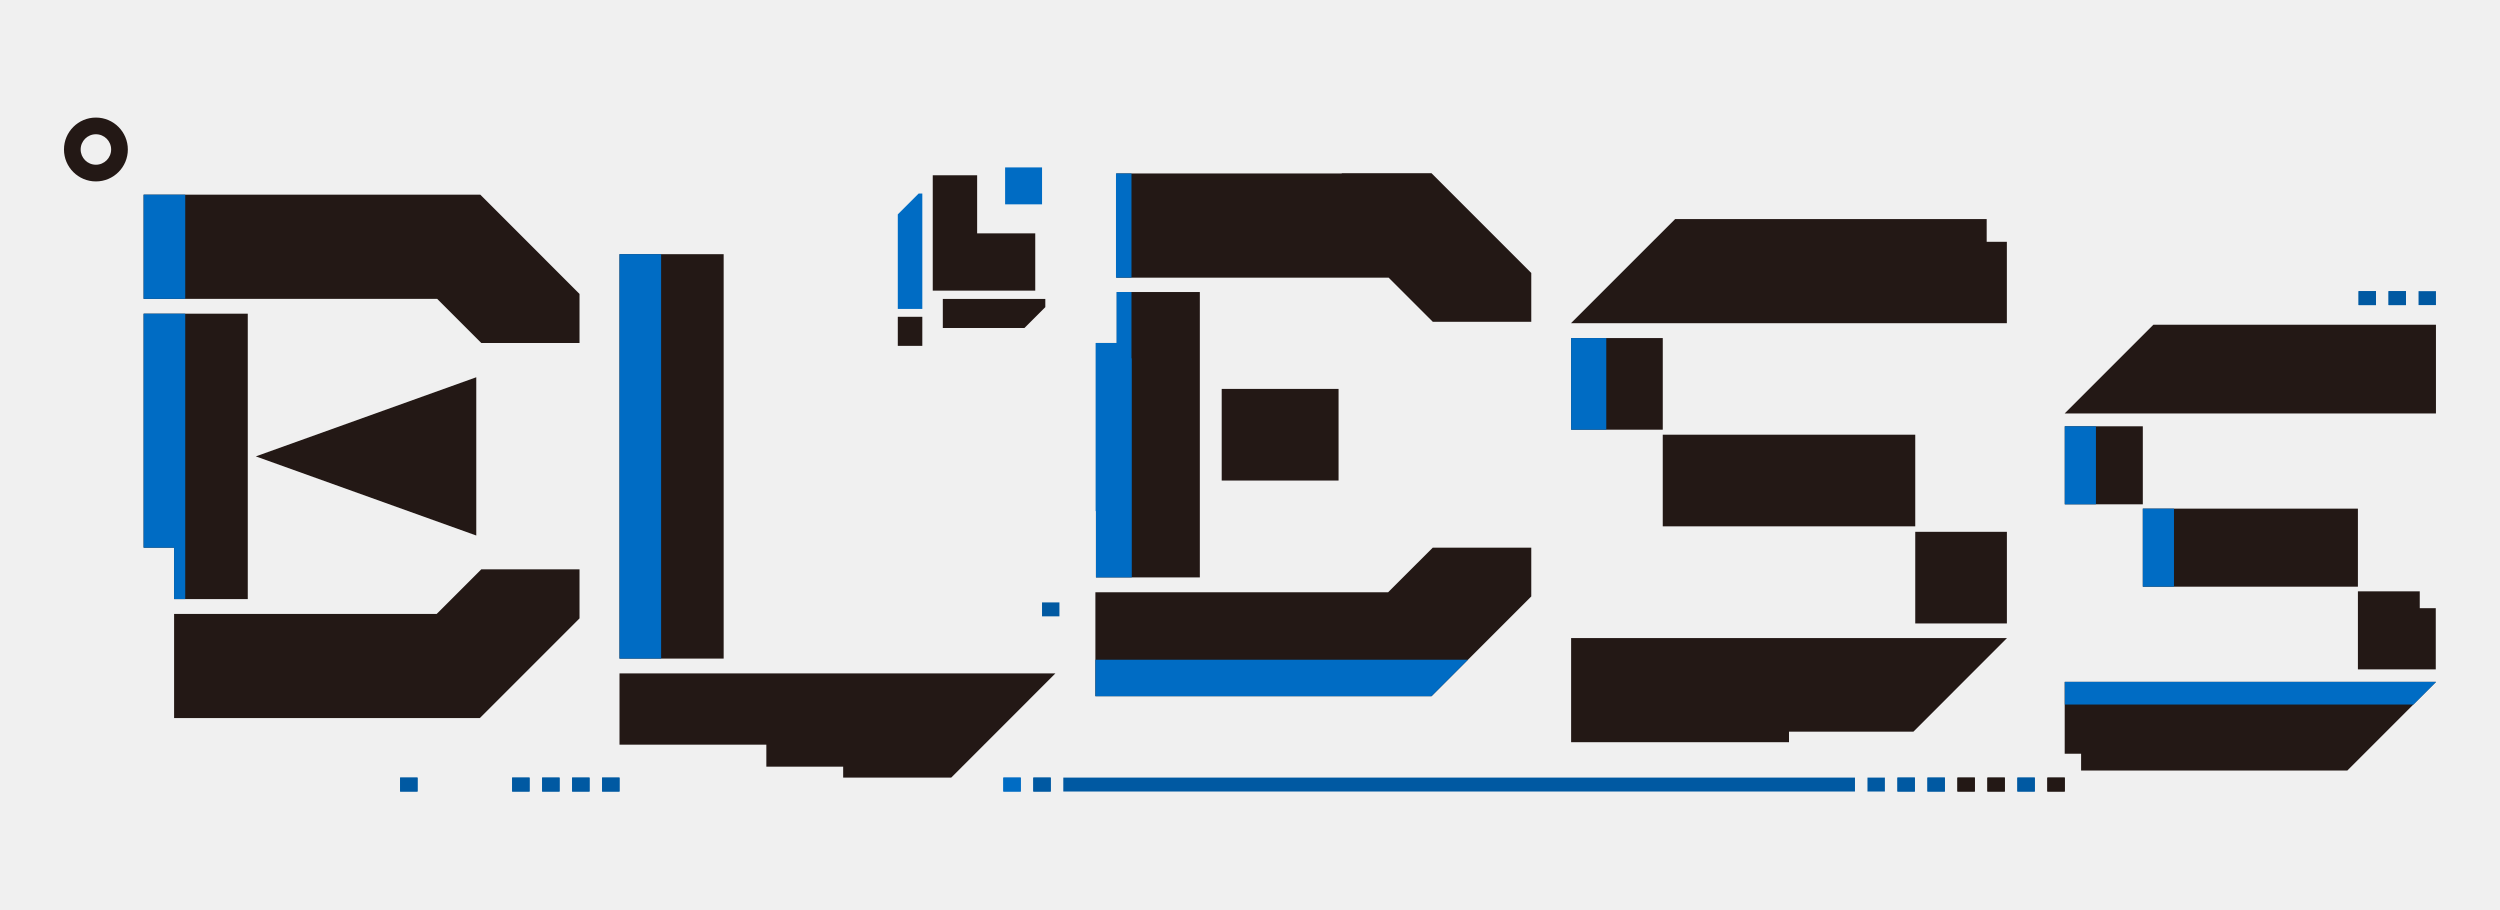
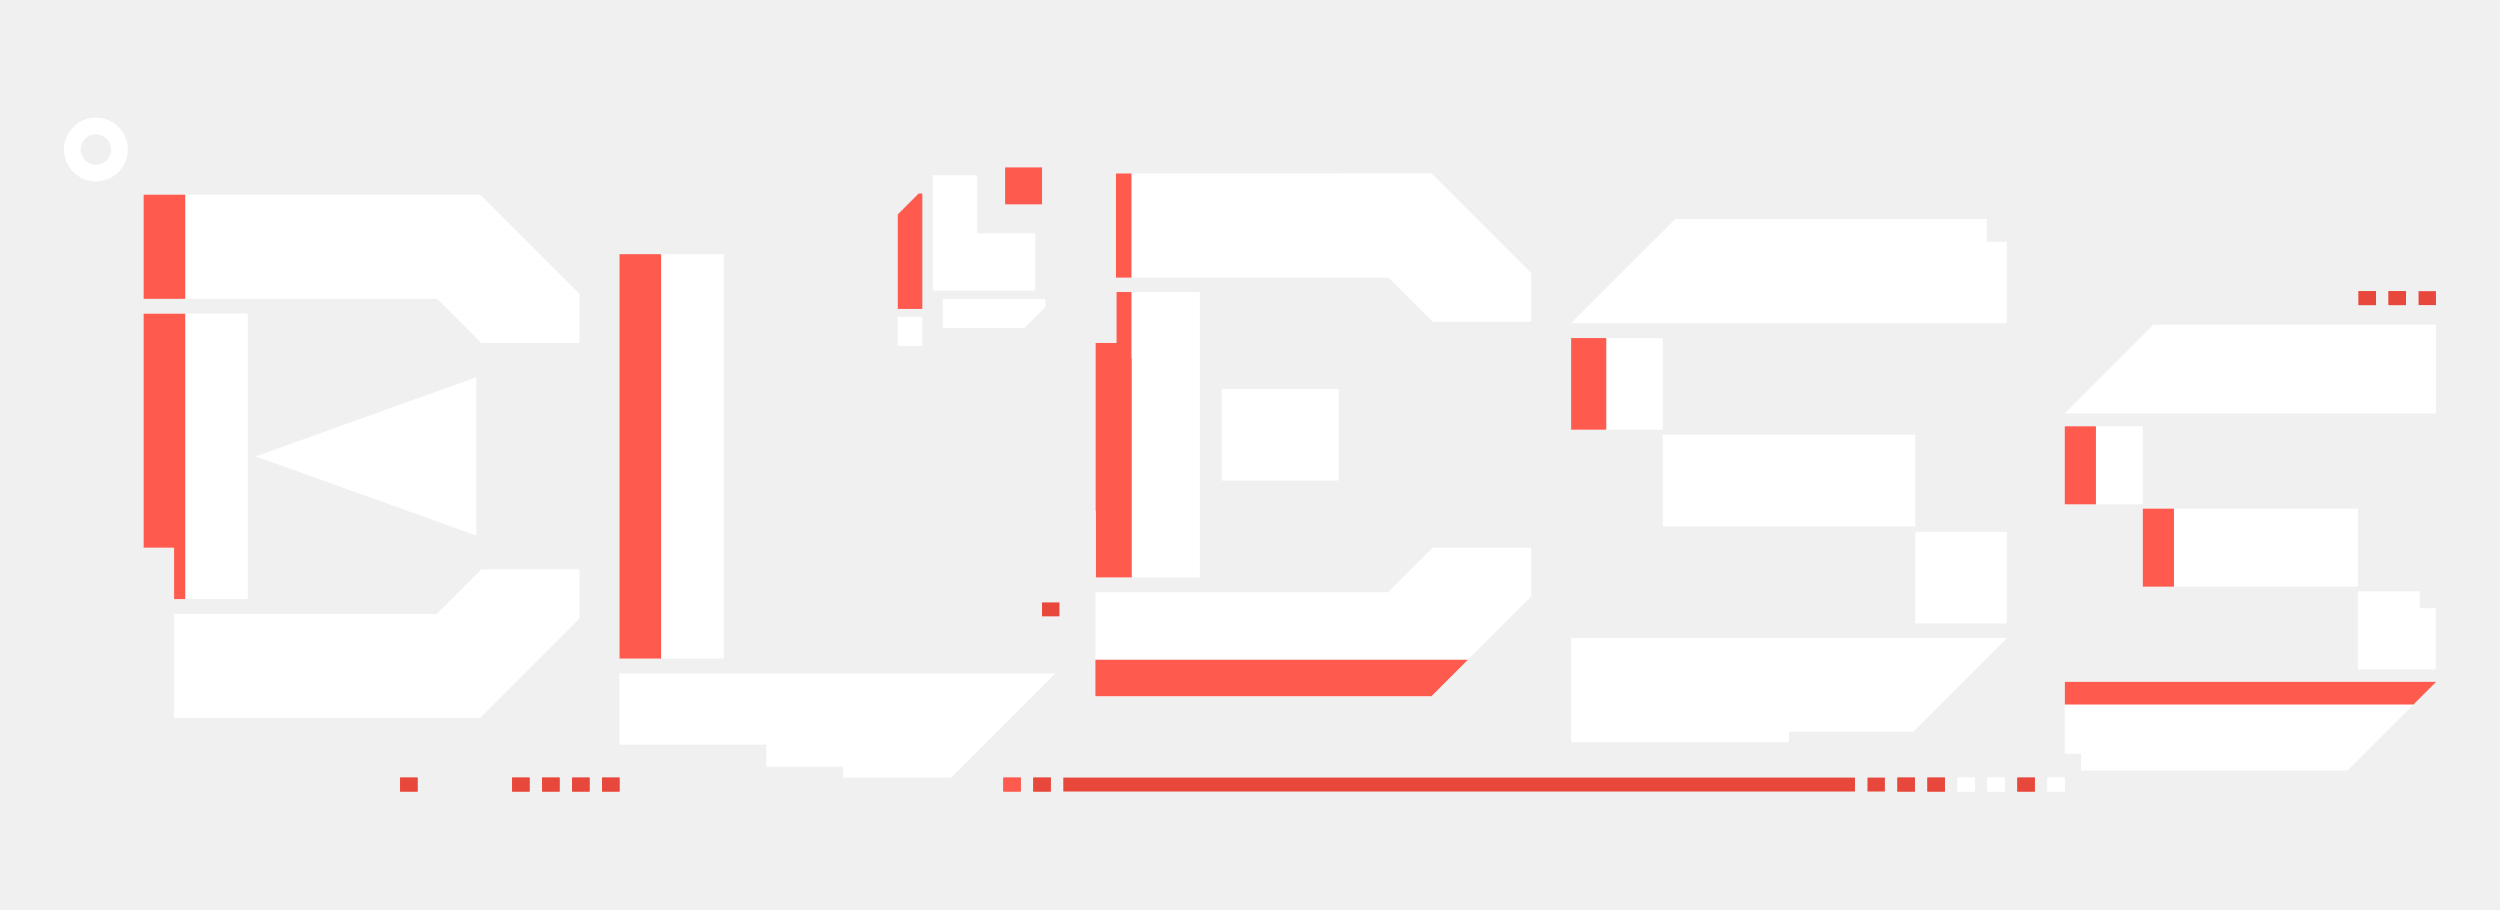
<svg xmlns="http://www.w3.org/2000/svg" viewBox="0 0 1100 400">
  <defs>
    <style>
-       .cls-1 {
-         fill: #006cc4;
-       }
- 
-       .cls-2 {
-         fill: #231815;
-       }
- 
-       .cls-3 {
-         fill: #0059a2;
-       }
- 
-       @media (prefers-color-scheme: dark) {
-         .cls-1 { fill: #4da3e8; }
-         .cls-2 { fill: #f2f8ff; }
-         .cls-3 { fill: #2f8fdb; }
-       }
+       .cls-1 { fill: #ff5a4e; }
+       .cls-2 { fill: #ffffff; }
+       .cls-3 { fill: #e8483b; }
    </style>
  </defs>
  <g id="_요소1" data-name="요소1">
    <polygon class="cls-1" points="404.2 85.16 405.82 85.16 405.82 135.92 395.03 135.92 395.03 94.33 404.2 85.16" />
    <polygon class="cls-2" points="455.51 102.68 455.51 127.88 410.41 127.88 410.41 77.12 429.94 77.12 429.94 102.68 455.51 102.68" />
    <rect class="cls-2" x="395.03" y="139.39" width="10.79" height="12.79" />
    <polygon class="cls-2" points="459.94 131.52 459.94 135.14 450.76 144.31 414.84 144.31 414.84 131.52 459.94 131.52" />
    <rect class="cls-1" x="442.25" y="73.66" width="16.25" height="16.25" />
  </g>
  <g id="_요소2" data-name="요소2">
    <path class="cls-2" d="M42.2,51.73c-7.76,0-14.05,6.29-14.05,14.05s6.29,14.05,14.05,14.05,14.05-6.29,14.05-14.05-6.3-14.05-14.05-14.05ZM42.19,59.07c3.71,0,6.71,3,6.71,6.7s-3,6.71-6.71,6.71-6.7-3.01-6.7-6.71,3-6.7,6.7-6.7Z" />
  </g>
  <g id="_요소3" data-name="요소3">
    <rect class="cls-3" x="834.88" y="342.14" width="7.66" height="6.13" />
    <rect class="cls-3" x="848.08" y="342.14" width="7.66" height="6.13" />
    <rect class="cls-2" x="861.27" y="342.14" width="7.66" height="6.13" />
    <rect class="cls-2" x="874.46" y="342.14" width="7.66" height="6.13" />
    <rect class="cls-3" x="887.65" y="342.14" width="7.66" height="6.13" />
    <rect class="cls-2" x="900.84" y="342.14" width="7.66" height="6.13" />
    <rect class="cls-3" x="887.65" y="342.14" width="7.66" height="6.13" />
    <rect class="cls-2" x="900.84" y="342.14" width="7.66" height="6.13" />
    <rect class="cls-2" x="874.46" y="342.14" width="7.66" height="6.13" />
    <rect class="cls-2" x="861.27" y="342.14" width="7.66" height="6.13" />
    <rect class="cls-3" x="848.08" y="342.14" width="7.66" height="6.13" />
    <rect class="cls-3" x="834.88" y="342.14" width="7.66" height="6.13" />
    <rect class="cls-3" x="821.69" y="342.14" width="7.66" height="6.13" />
    <rect class="cls-1" x="441.47" y="342.14" width="7.66" height="6.13" />
    <rect class="cls-3" x="454.66" y="342.14" width="7.66" height="6.13" />
    <rect class="cls-3" x="454.66" y="342.14" width="7.66" height="6.13" />
    <rect class="cls-3" x="467.85" y="342.14" width="348.34" height="6.13" />
    <rect class="cls-1" x="441.47" y="342.14" width="7.66" height="6.13" />
    <rect class="cls-3" x="225.34" y="342.14" width="7.66" height="6.13" />
    <rect class="cls-3" x="238.54" y="342.14" width="7.66" height="6.13" />
    <rect class="cls-3" x="251.73" y="342.14" width="7.66" height="6.13" />
    <rect class="cls-3" x="264.92" y="342.14" width="7.66" height="6.13" />
    <rect class="cls-3" x="251.73" y="342.14" width="7.66" height="6.13" />
    <rect class="cls-3" x="264.92" y="342.14" width="7.66" height="6.13" />
    <rect class="cls-3" x="238.54" y="342.14" width="7.66" height="6.13" />
    <rect class="cls-3" x="225.34" y="342.14" width="7.66" height="6.13" />
    <rect class="cls-3" x="176.05" y="342.14" width="7.66" height="6.13" />
    <rect class="cls-3" x="176.05" y="342.14" width="7.66" height="6.13" />
    <rect class="cls-3" x="1050.97" y="128.11" width="7.66" height="6.13" />
    <rect class="cls-3" x="1037.78" y="128.11" width="7.66" height="6.13" />
    <rect class="cls-3" x="1037.78" y="128.11" width="7.66" height="6.13" />
    <rect class="cls-3" x="1050.97" y="128.11" width="7.66" height="6.13" />
    <rect class="cls-3" x="1064.16" y="128.11" width="7.66" height="6.13" />
    <rect class="cls-3" x="458.49" y="265.06" width="7.66" height="6.13" />
  </g>
  <g id="_메인" data-name="메인">
    <polygon class="cls-2" points="254.99 129.33 254.99 150.91 211.76 150.91 192.35 131.49 63.19 131.49 63.19 85.66 211.33 85.66 254.99 129.33" />
    <polygon class="cls-2" points="254.99 250.51 254.99 272.08 211.11 315.96 76.6 315.96 76.6 270.12 192.15 270.12 211.76 250.51 254.99 250.51" />
    <polygon class="cls-2" points="109.02 138.02 109.02 263.6 76.6 263.6 76.6 240.97 63.19 240.97 63.19 138.02 109.02 138.02" />
    <rect class="cls-2" x="272.58" y="111.84" width="45.83" height="177.94" />
    <polygon class="cls-2" points="464.37 296.3 418.54 342.14 370.99 342.14 370.99 337.34 337.19 337.34 337.19 327.64 272.58 327.64 272.58 296.3 464.37 296.3" />
    <polygon class="cls-2" points="673.76 120.11 673.76 141.58 630.42 141.58 610.99 122.16 491.16 122.16 491.16 76.33 590.31 76.33 590.42 76.22 629.87 76.22 673.76 120.11" />
    <polygon class="cls-2" points="673.76 240.97 673.76 262.43 629.87 306.32 481.97 306.32 481.97 260.59 610.78 260.59 630.41 240.97 673.76 240.97" />
    <polygon class="cls-2" points="527.93 128.49 527.93 254.06 482.22 254.06 482.22 150.91 491.42 150.91 491.42 128.49 527.93 128.49" />
    <polygon class="cls-2" points="883.02 280.74 883.02 280.81 841.89 321.94 787.16 321.94 787.16 326.58 691.29 326.58 691.29 280.74 883.02 280.74" />
    <polygon class="cls-2" points="883.09 280.74 883.03 280.81 883.03 280.74 883.09 280.74" />
    <polygon class="cls-2" points="1071.74 300.01 1071.74 300.12 1032.81 339.05 915.68 339.05 915.68 331.65 908.47 331.65 908.47 300.01 1071.74 300.01" />
    <polygon class="cls-2" points="1071.85 300.01 1071.74 300.12 1071.74 300.01 1071.85 300.01" />
    <rect class="cls-2" x="537.55" y="171.12" width="51.42" height="40.32" />
    <rect class="cls-2" x="691.3" y="148.75" width="40.32" height="40.31" />
    <rect class="cls-2" x="842.71" y="234" width="40.32" height="40.32" />
    <rect class="cls-2" x="731.61" y="191.27" width="111.1" height="40.32" />
    <rect class="cls-2" x="908.5" y="187.57" width="34.34" height="34.33" />
    <polygon class="cls-2" points="1071.74 267.6 1071.74 294.53 1037.48 294.53 1037.48 260.19 1064.69 260.19 1064.69 267.6 1071.74 267.6" />
    <rect class="cls-2" x="942.84" y="223.8" width="94.64" height="34.34" />
    <polygon class="cls-2" points="209.56 165.99 209.56 235.63 112.55 200.81 209.56 165.99" />
    <polygon class="cls-2" points="883.02 106.4 883.02 142.22 691.29 142.22 691.29 142.15 737.07 96.38 874.14 96.38 874.14 106.4 883.02 106.4" />
    <polygon class="cls-2" points="908.5 181.92 908.5 181.87 947.49 142.88 1071.82 142.88 1071.82 181.92 908.5 181.92" />
  </g>
  <g id="_메인_색_" data-name="메인(색)">
    <rect class="cls-1" x="908.5" y="187.57" width="13.71" height="34.33" />
    <rect class="cls-1" x="272.58" y="111.84" width="18.31" height="177.94" />
    <rect class="cls-1" x="942.84" y="223.8" width="13.71" height="34.33" />
    <rect class="cls-1" x="691.29" y="148.75" width="15.47" height="40.31" />
    <rect class="cls-1" x="63.19" y="85.66" width="18.31" height="45.83" />
    <polygon class="cls-1" points="81.5 138.02 81.5 263.6 76.6 263.6 76.6 240.97 63.19 240.97 63.19 138.02 81.5 138.02" />
    <rect class="cls-1" x="491.03" y="76.33" width="6.82" height="45.83" />
    <polygon class="cls-1" points="497.98 157.66 497.98 254.06 482.22 254.06 482.22 224.89 482.09 224.89 482.09 150.91 491.29 150.91 491.29 128.49 497.85 128.49 497.85 157.66 497.98 157.66" />
    <polygon class="cls-1" points="645.89 290.27 629.84 306.32 481.97 306.32 481.97 290.27 645.89 290.27" />
    <polygon class="cls-1" points="1071.8 300.01 1071.8 300.12 1061.92 310 908.53 310 908.53 300.01 1071.8 300.01" />
  </g>
</svg>
